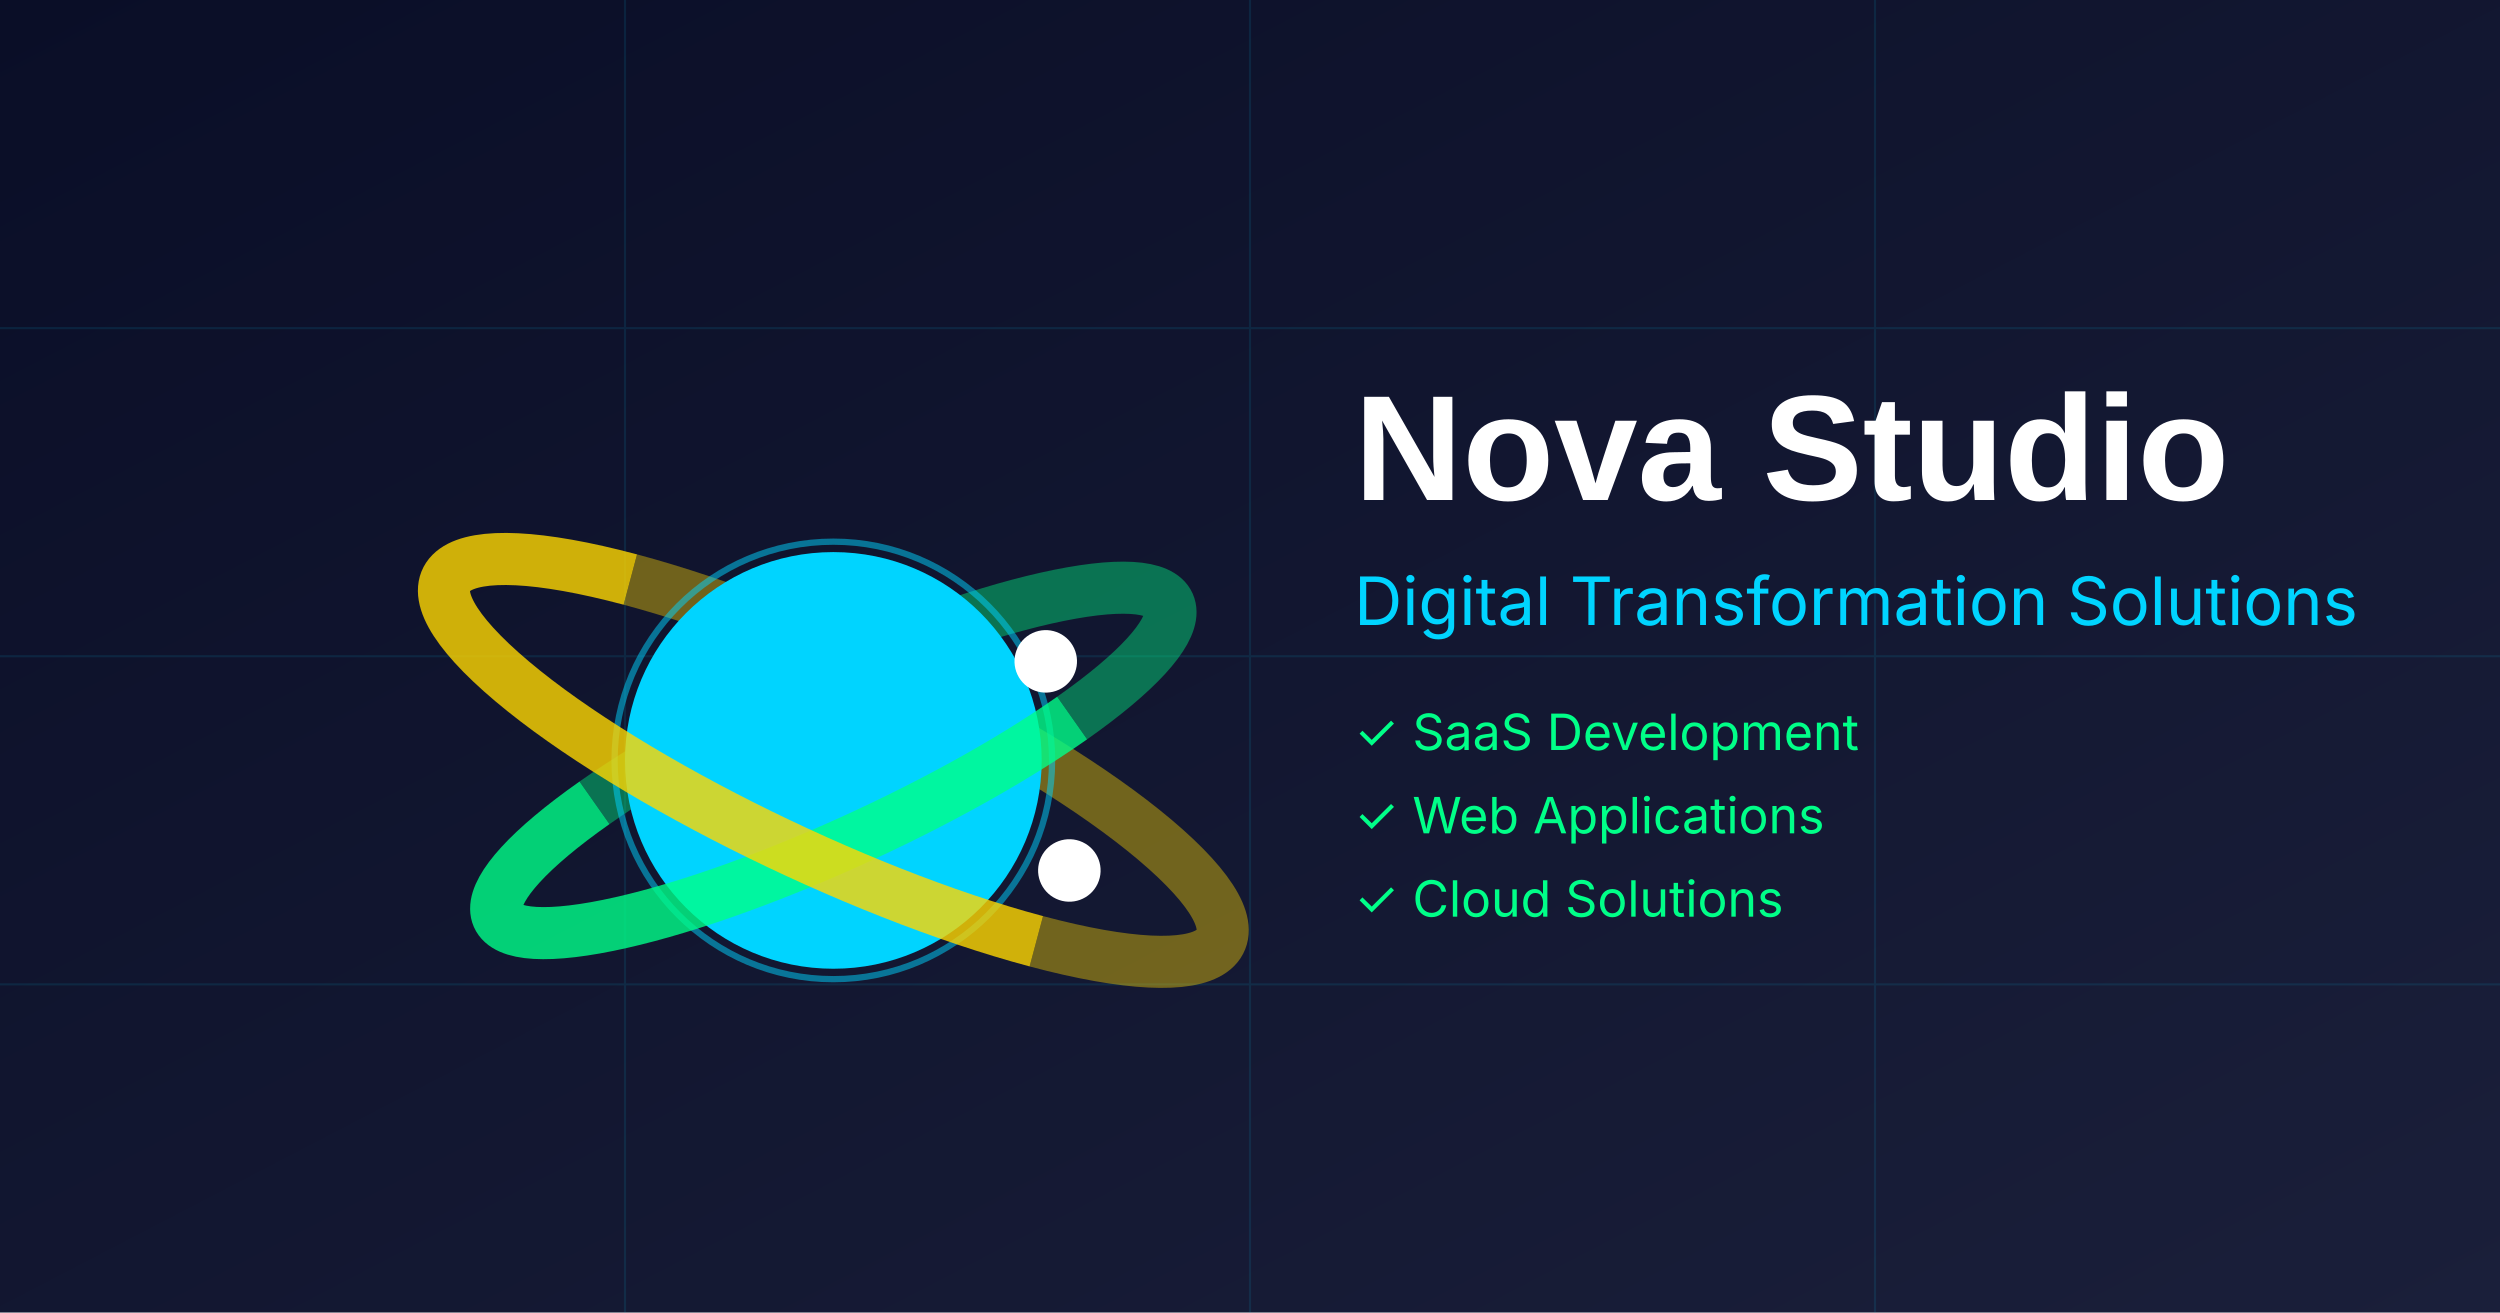
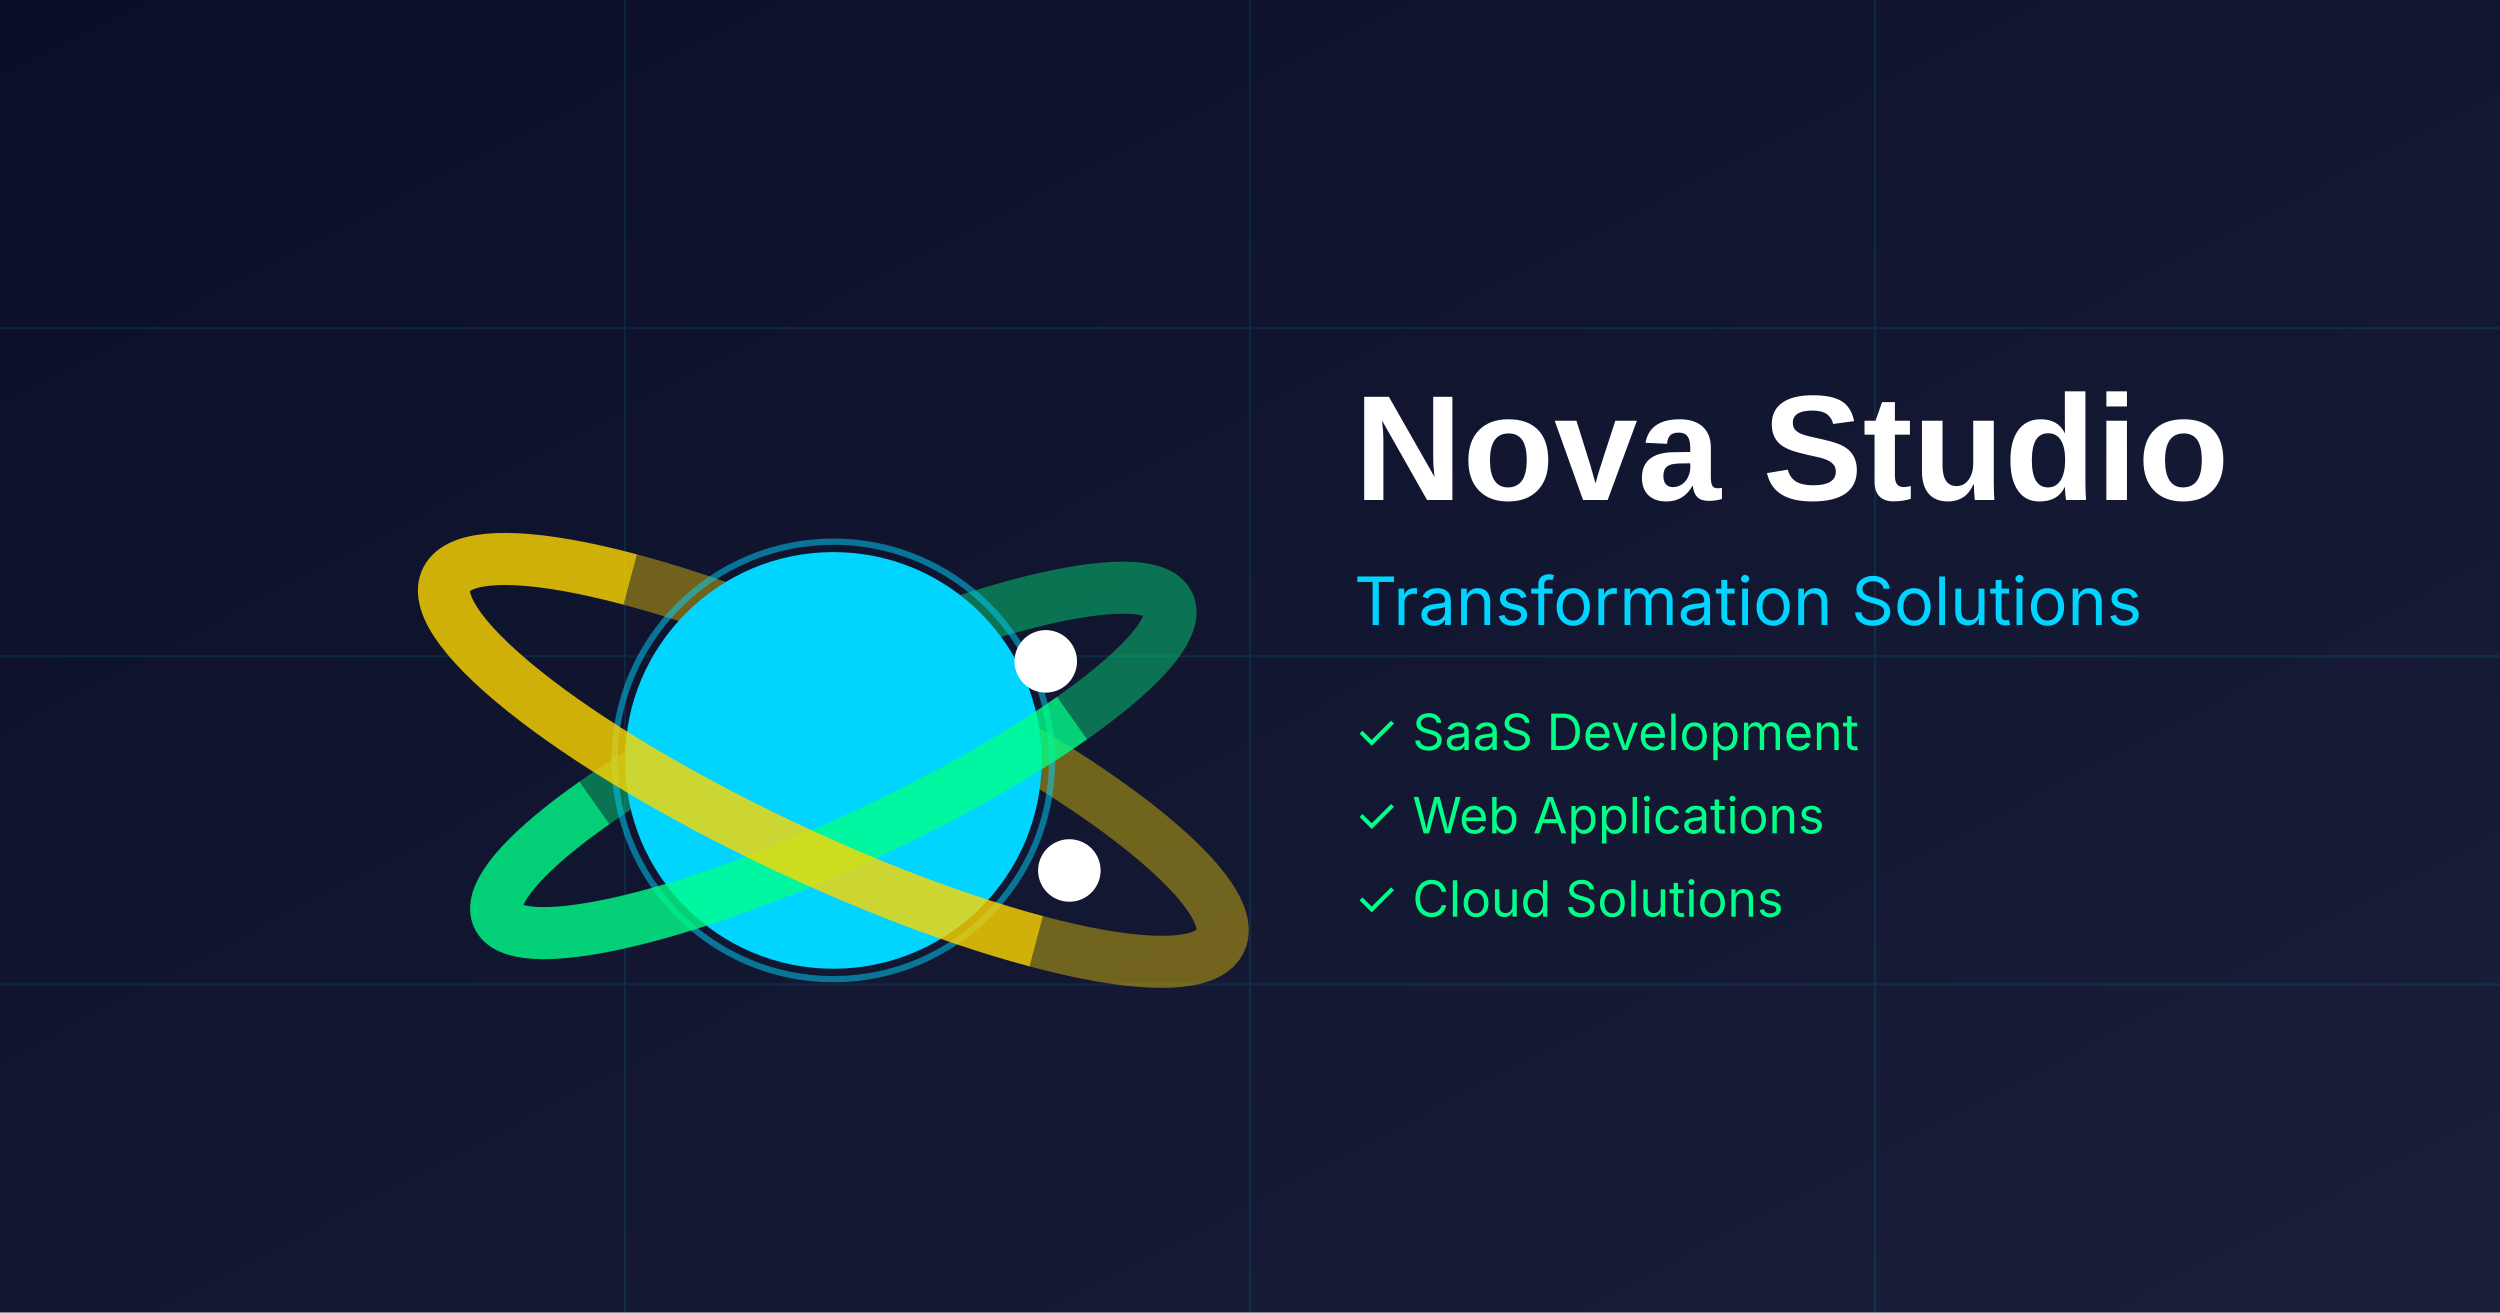
<svg xmlns="http://www.w3.org/2000/svg" width="1200" height="630" viewBox="0 0 1200 630">
  <defs>
    <linearGradient id="bgGradient" x1="0%" y1="0%" x2="100%" y2="100%">
      <stop offset="0%" style="stop-color:#0a0e27;stop-opacity:1" />
      <stop offset="100%" style="stop-color:#1a1f3a;stop-opacity:1" />
    </linearGradient>
  </defs>
  <rect width="1200" height="630" fill="url(#bgGradient)" />
  <g opacity="0.1">
    <line x1="0" y1="157.5" x2="1200" y2="157.5" stroke="#00D4FF" stroke-width="1" />
    <line x1="0" y1="315" x2="1200" y2="315" stroke="#00D4FF" stroke-width="1" />
    <line x1="0" y1="472.5" x2="1200" y2="472.5" stroke="#00D4FF" stroke-width="1" />
    <line x1="300" y1="0" x2="300" y2="630" stroke="#00D4FF" stroke-width="1" />
    <line x1="600" y1="0" x2="600" y2="630" stroke="#00D4FF" stroke-width="1" />
    <line x1="900" y1="0" x2="900" y2="630" stroke="#00D4FF" stroke-width="1" />
  </g>
  <g transform="translate(150, 115)">
    <path d="M 55 88 A 55 12 0 0 1 145 112" fill="none" stroke="#00FF88" stroke-width="10" opacity="0.4" transform="scale(2.5) rotate(-25 100 100)" />
    <path d="M 50 85 A 65 15 0 0 1 150 115" fill="none" stroke="#FFD700" stroke-width="10" opacity="0.4" transform="scale(2.5) rotate(25 100 100)" />
    <circle cx="250" cy="250" r="100" fill="#00D4FF">
      <animate attributeName="opacity" values="1;0.9;1" dur="3s" repeatCount="indefinite" />
    </circle>
    <circle cx="250" cy="250" r="105" fill="none" stroke="#00D4FF" stroke-width="3" opacity="0.5" />
    <path d="M 145 112 A 55 12 0 0 1 55 88" fill="none" stroke="#00FF88" stroke-width="10" opacity="0.8" transform="scale(2.5) rotate(-25 100 100)" />
    <path d="M 150 115 A 65 15 0 0 1 50 85" fill="none" stroke="#FFD700" stroke-width="10" opacity="0.8" transform="scale(2.5) rotate(25 100 100)" />
    <circle cx="362.5" cy="250" r="15" fill="#ffffff" transform="rotate(-25 250 250)">
      <animateTransform attributeName="transform" type="rotate" from="-25 250 250" to="335 250 250" dur="4s" repeatCount="indefinite" />
    </circle>
    <circle cx="375" cy="250" r="15" fill="#ffffff" transform="rotate(25 250 250)">
      <animateTransform attributeName="transform" type="rotate" from="25 250 250" to="385 250 250" dur="5s" repeatCount="indefinite" />
    </circle>
  </g>
  <g transform="translate(650, 0)">
    <text x="0" y="240" font-family="'Space Grotesk', Arial, sans-serif" font-size="72" font-weight="bold" fill="#ffffff">
      Nova Studio
    </text>
    <text x="0" y="300" font-family="'Inter', Arial, sans-serif" font-size="32" fill="#00D4FF">
-       Digital Transformation Solutions
+       Transformation Solutions
    </text>
    <g transform="translate(0, 360)">
      <text x="0" y="0" font-family="'Inter', Arial, sans-serif" font-size="24" fill="#00FF88">
        ✓ SaaS Development
      </text>
      <text x="0" y="40" font-family="'Inter', Arial, sans-serif" font-size="24" fill="#00FF88">
        ✓ Web Applications
      </text>
      <text x="0" y="80" font-family="'Inter', Arial, sans-serif" font-size="24" fill="#00FF88">
        ✓ Cloud Solutions
      </text>
    </g>
  </g>
</svg>
